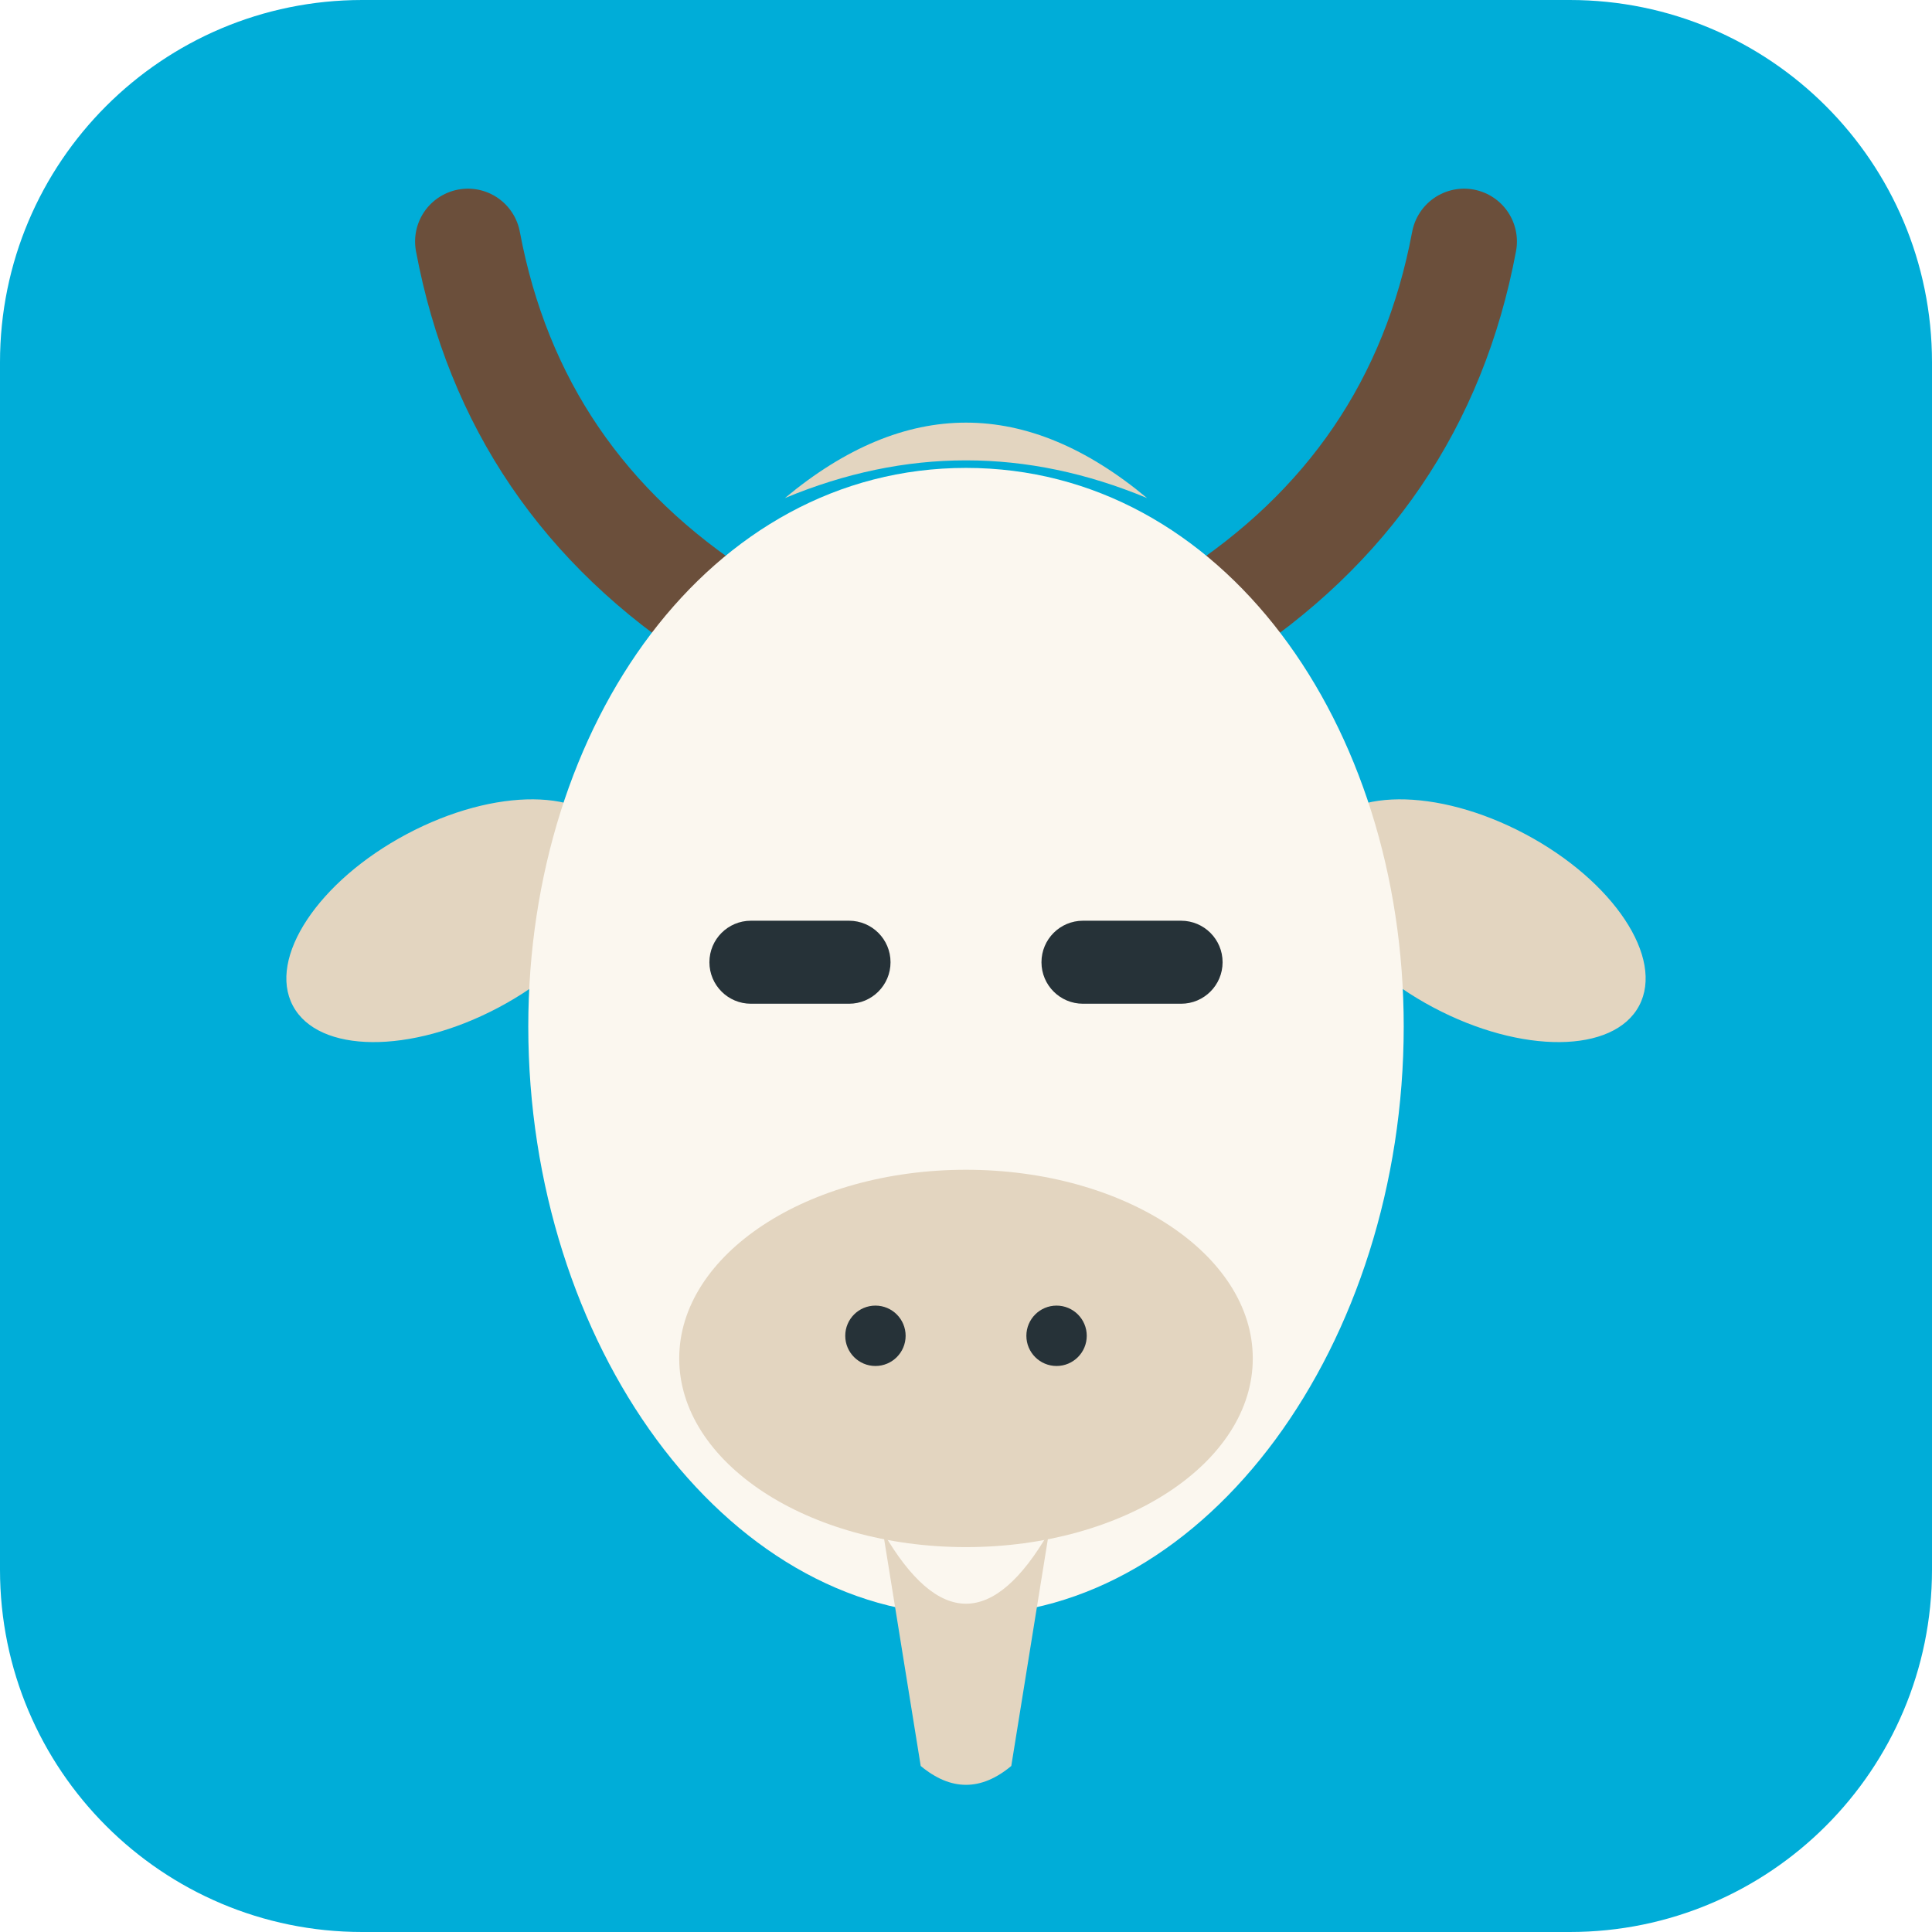
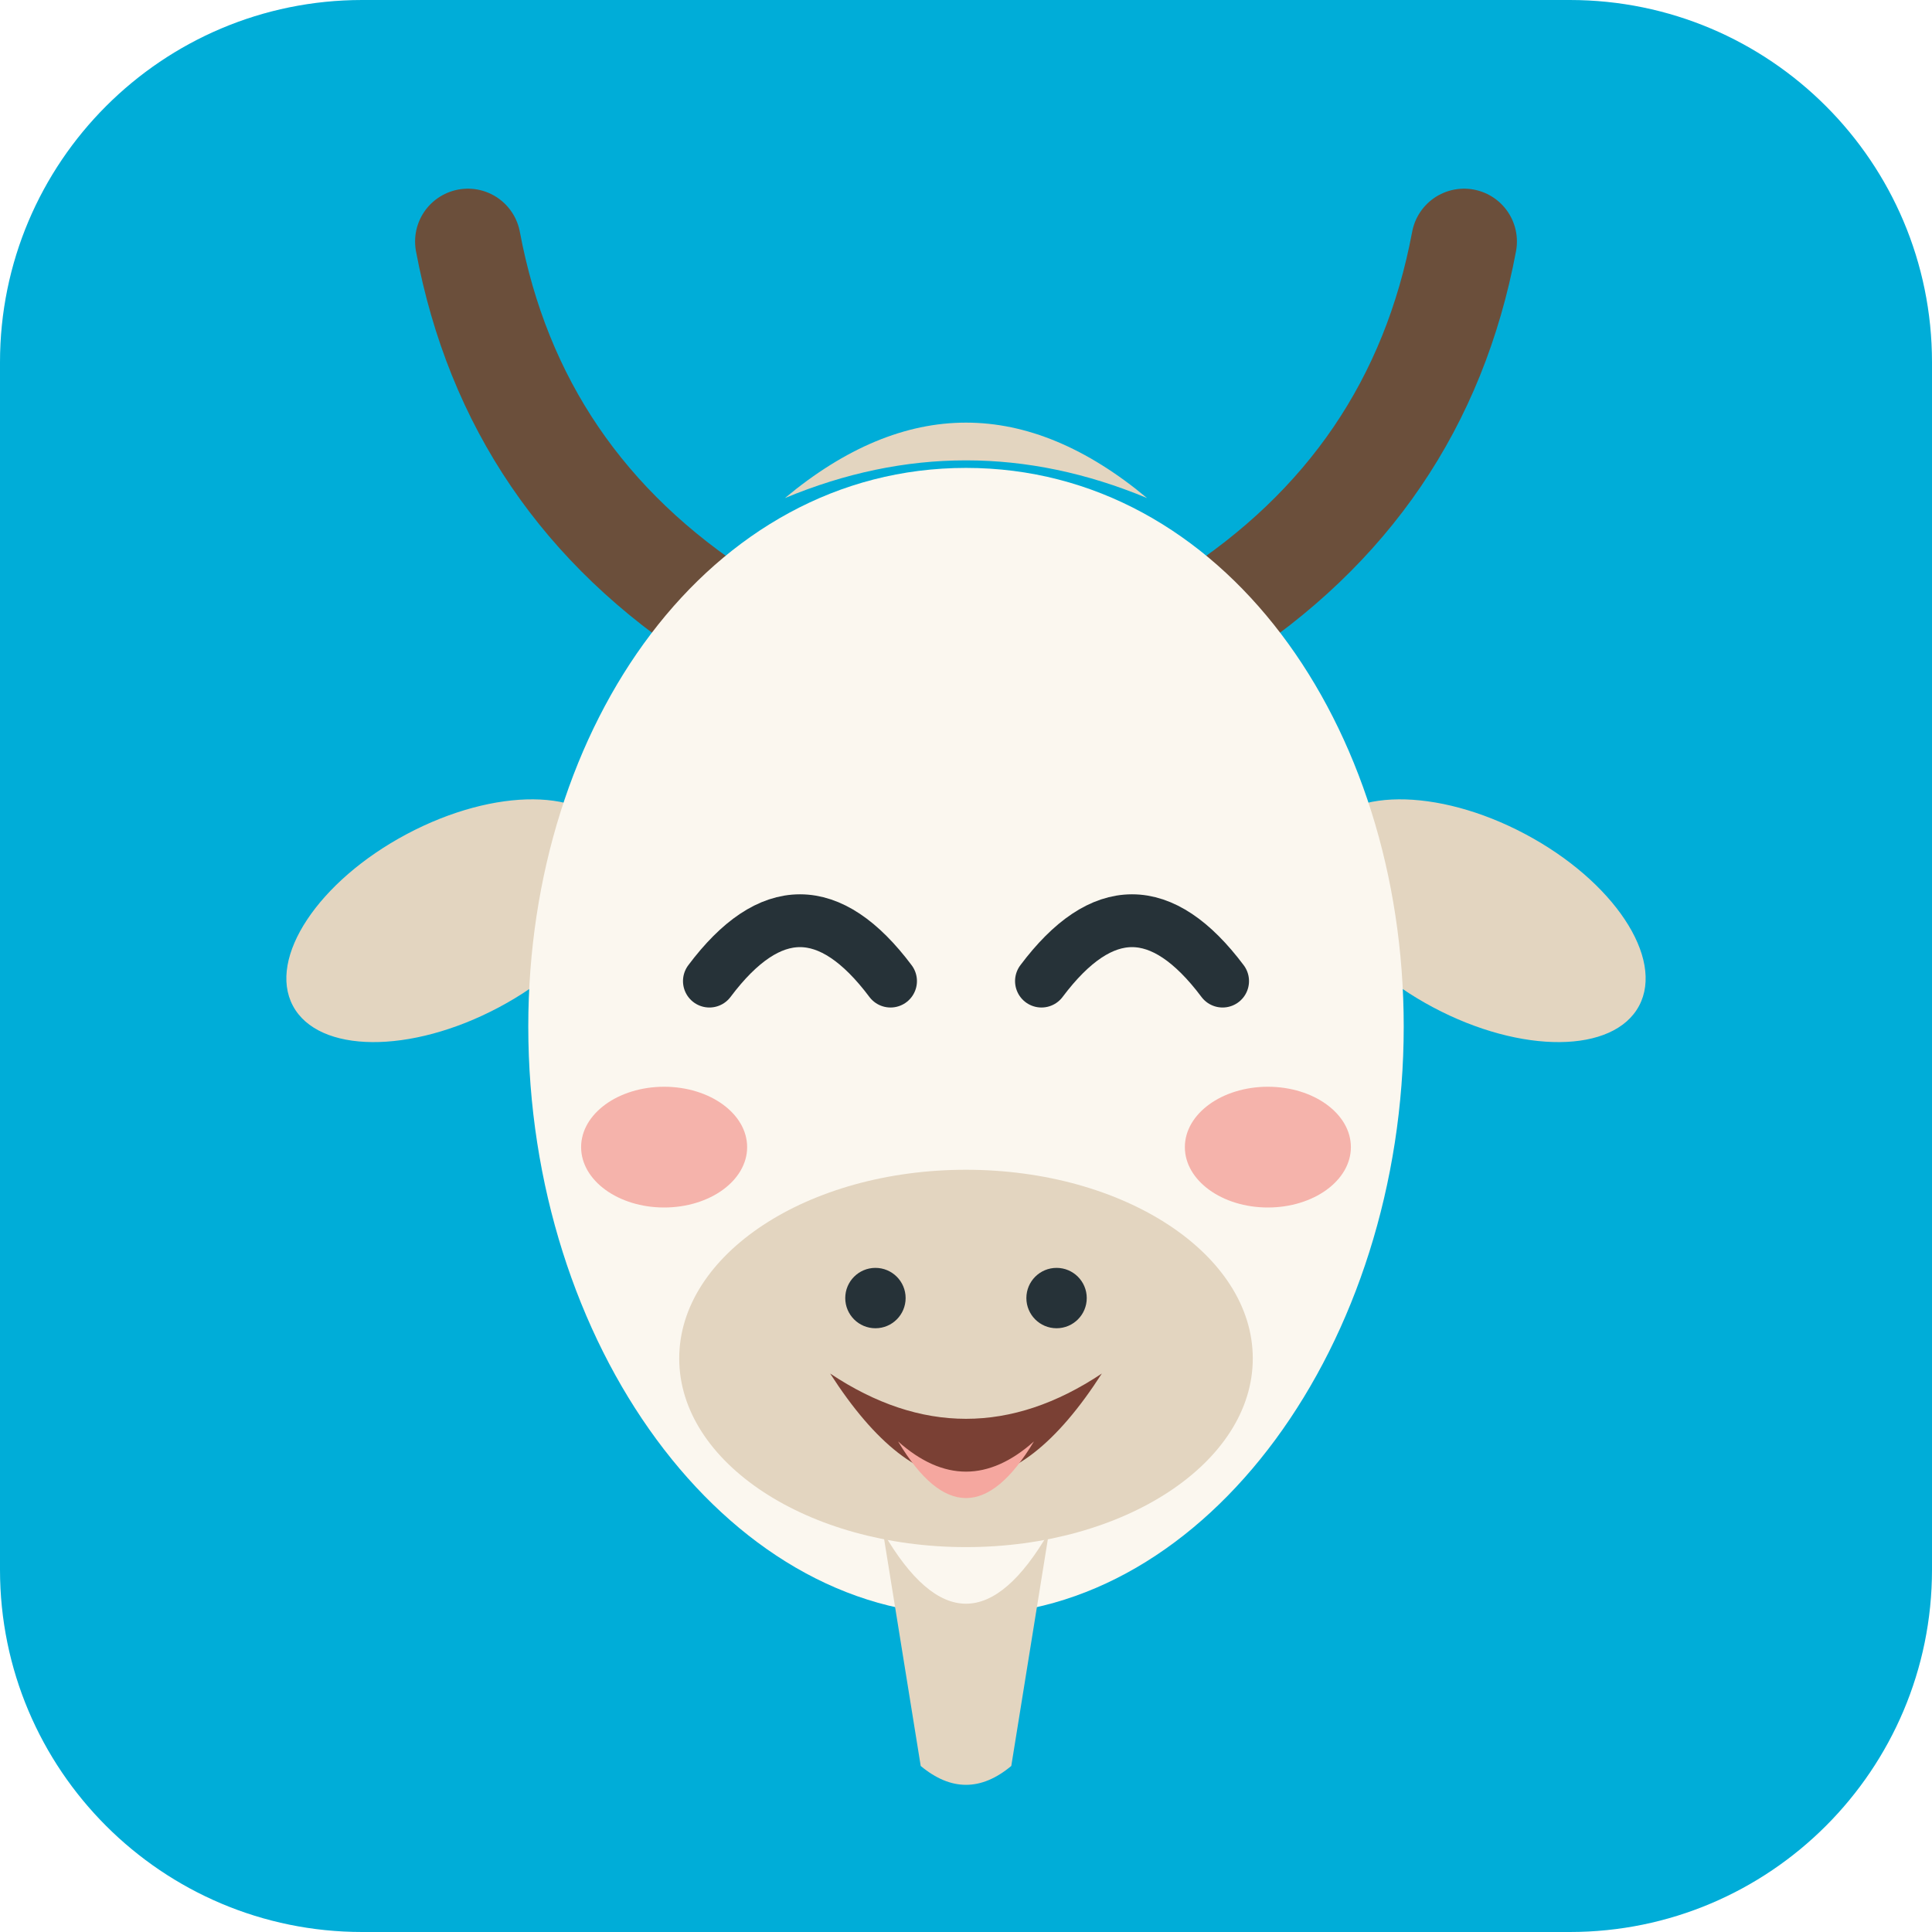
<svg xmlns="http://www.w3.org/2000/svg" viewBox="0 0 256 256">
  <rect width="256" height="256" rx="48" fill="#00ADD8" />
  <path d="M96 82 Q68 64 62 32" stroke="#6B4F3B" stroke-width="14" fill="none" stroke-linecap="round" />
  <path d="M160 82 Q188 64 194 32" stroke="#6B4F3B" stroke-width="14" fill="none" stroke-linecap="round" />
  <ellipse cx="60" cy="122" rx="24" ry="13" transform="rotate(-28 60 122)" fill="#E3D5C0" />
  <ellipse cx="196" cy="122" rx="24" ry="13" transform="rotate(28 196 122)" fill="#E3D5C0" />
  <path d="M128 62 C162 62 186 96 186 136 C186 178 160 214 128 214 C96 214 70 178 70 136 C70 96 94 62 128 62 Z" fill="#FBF7EF" />
  <path d="M104 66 Q128 46 152 66 Q128 56 104 66 Z" fill="#E3D5C0" />
-   <rect x="94" y="122" width="24" height="11" rx="5.5" fill="#263238" />
-   <rect x="138" y="122" width="24" height="11" rx="5.5" fill="#263238" />
+   <path d="M94 130 Q106 114 118 130" stroke="#263238" stroke-width="7" fill="none" stroke-linecap="round" />
+   <path d="M138 130 Q150 114 162 130" stroke="#263238" stroke-width="7" fill="none" stroke-linecap="round" />
+   <ellipse cx="88" cy="152" rx="11" ry="8" fill="#F5A79F" opacity="0.85" />
+   <ellipse cx="168" cy="152" rx="11" ry="8" fill="#F5A79F" opacity="0.85" />
  <ellipse cx="128" cy="180" rx="38" ry="25" fill="#E3D5C0" />
-   <circle cx="116" cy="177" r="4" fill="#263238" />
-   <circle cx="140" cy="177" r="4" fill="#263238" />
+   <circle cx="116" cy="172" r="4" fill="#263238" />
+   <circle cx="140" cy="172" r="4" fill="#263238" />
+   <path d="M110 182 Q128 210 146 182 Q128 194 110 182 Z" fill="#7A4034" />
+   <path d="M119 191 Q128 199 137 191 Q128 206 119 191 Z" fill="#F5A79F" />
  <path d="M117 203 Q128 222 139 203 L134 234 Q128 239 122 234 Z" fill="#E3D5C0" />
</svg>
